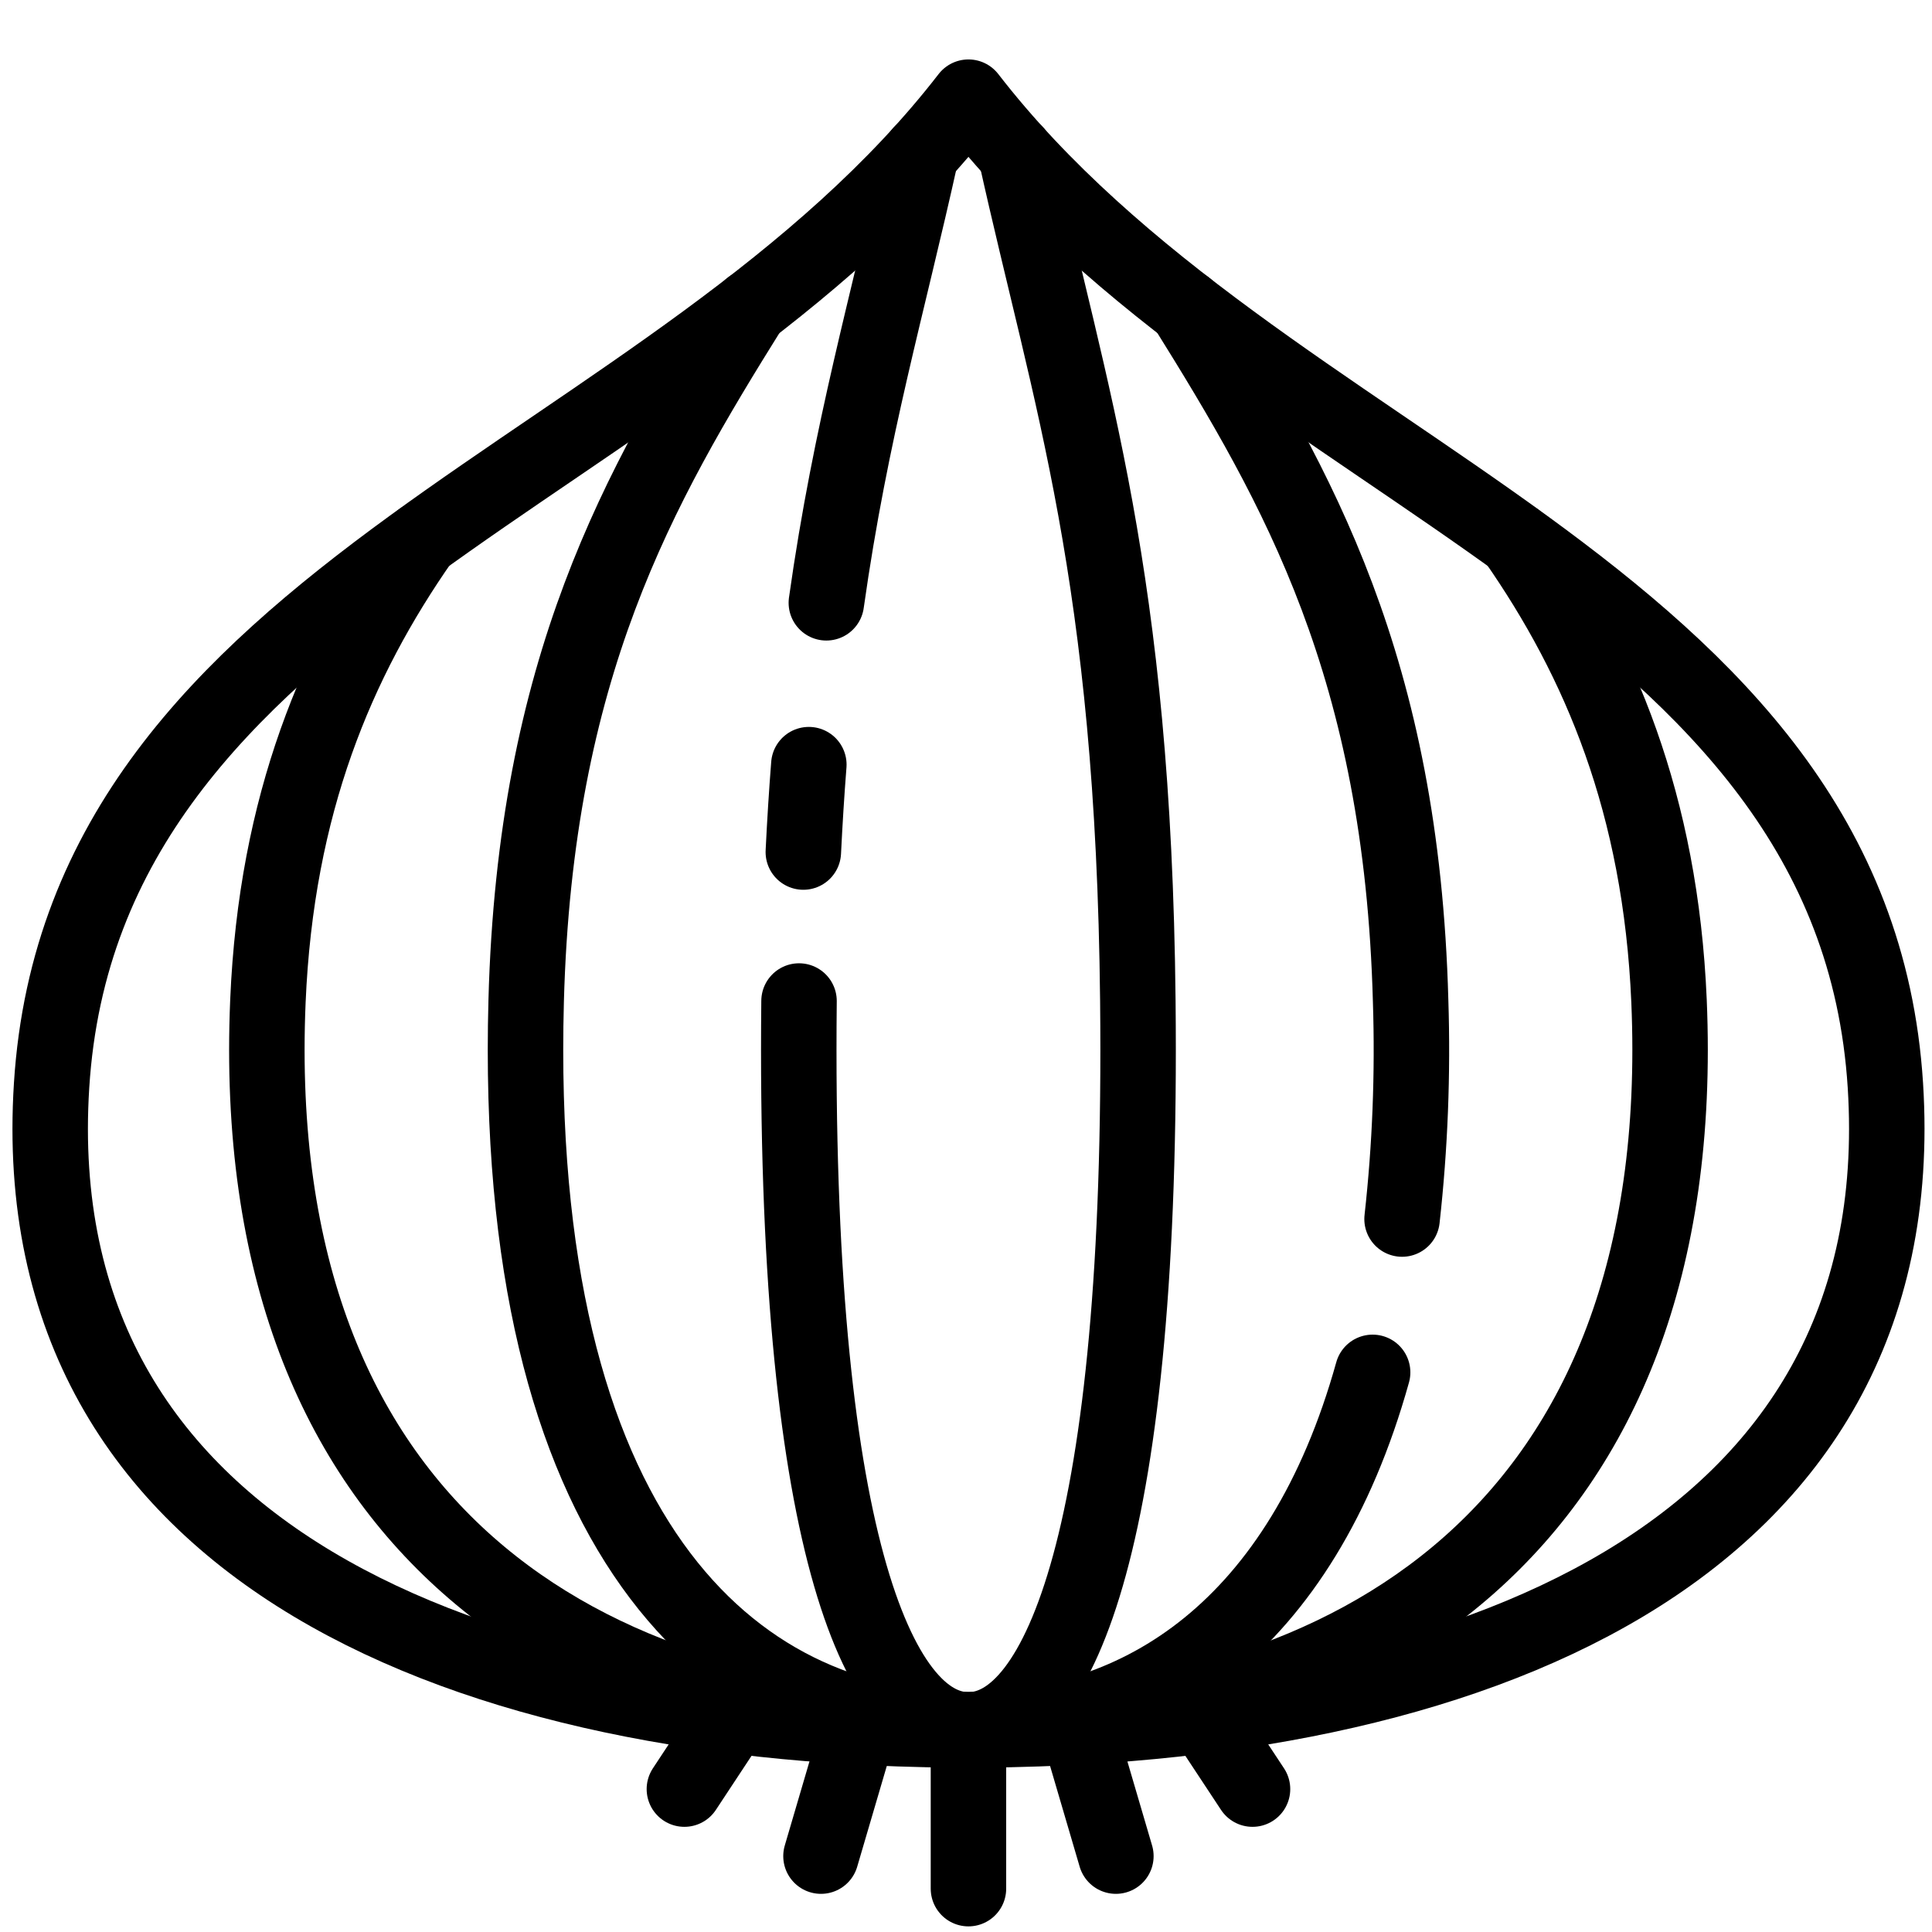
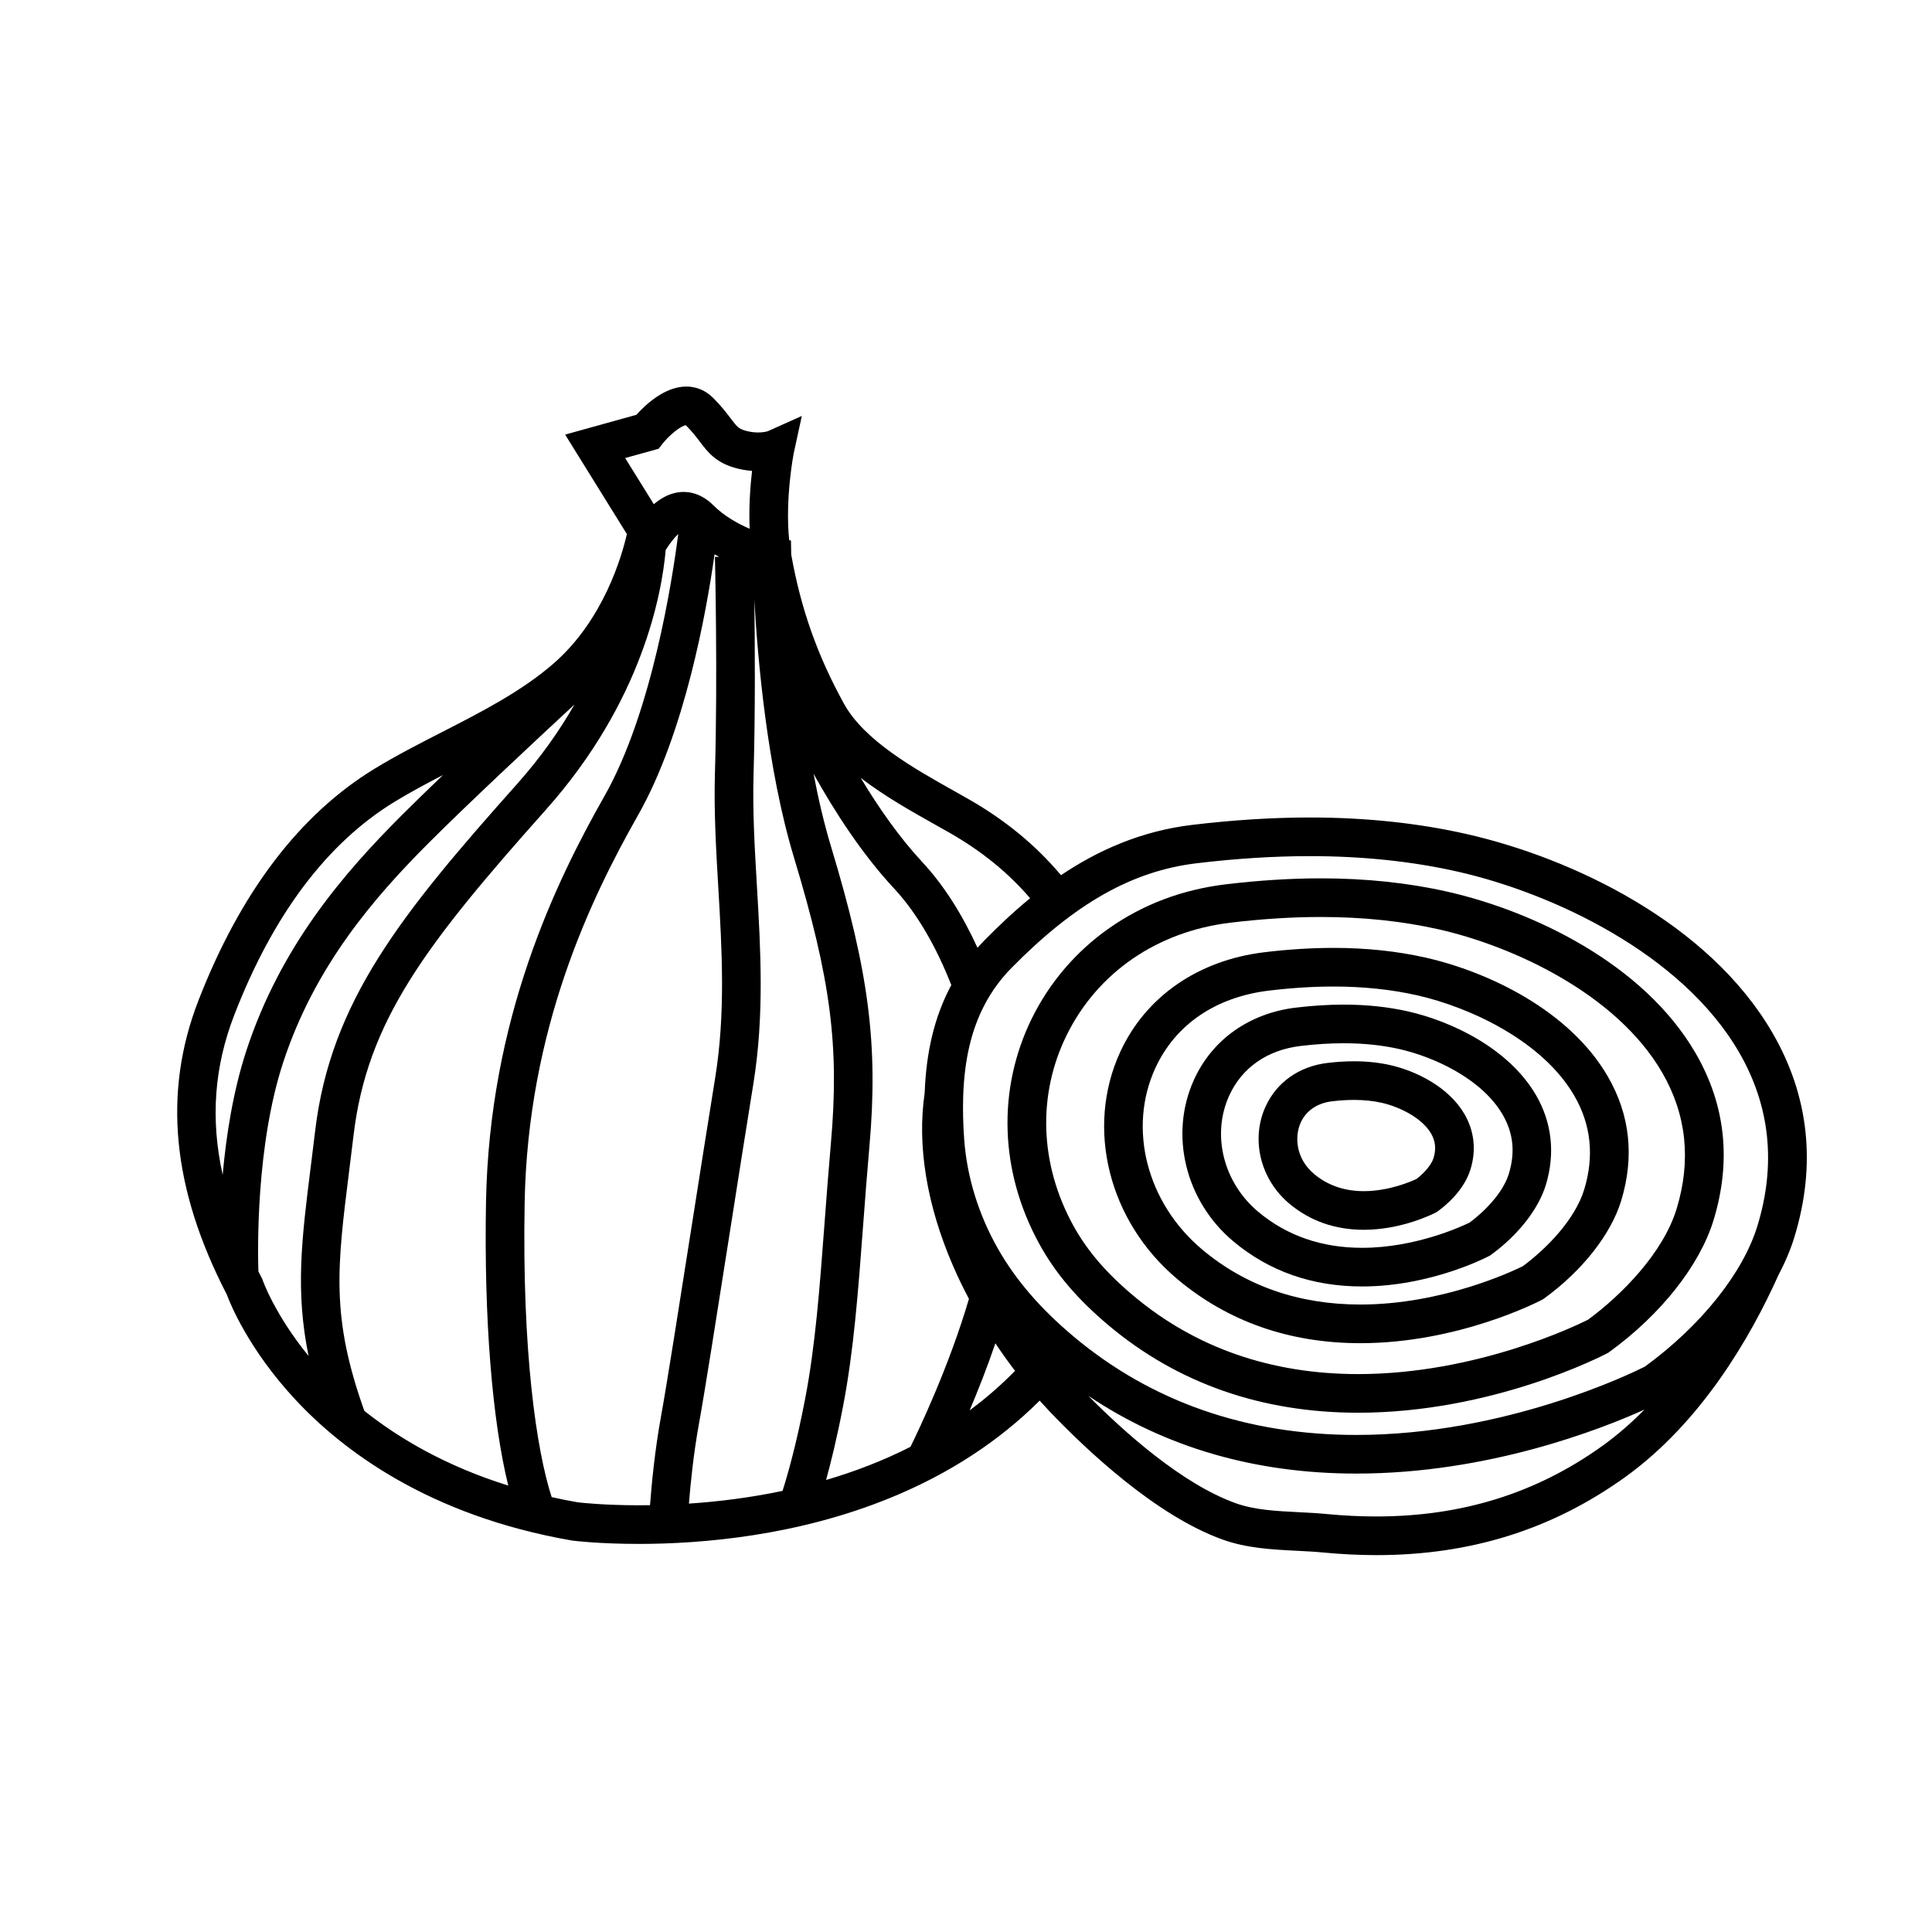
- <svg xmlns="http://www.w3.org/2000/svg" height="100" width="100" viewBox="0 0 512 512">
-   <defs>
-     <style>.cls-1{fill:none;stroke:#000;stroke-linecap:round;stroke-linejoin:round;stroke-width:20px}</style>
-   </defs>
-   <path class="cls-1" d="M111.7 143C89.25 175.12 73.22 213.1 71 265.28c-6 141 85.38 193.16 185.66 193.16s191.66-52.13 185.65-193.16C440.07 213.1 424 175.12 401.6 143" />
-   <path class="cls-1" d="M371.56 323.06a404.67 404.67 0 002.27-57.78c-2.38-88.47-29.83-136.14-59.56-183.82M199 81.46c-29.76 47.68-57.18 95.35-59.56 183.82-3.8 141 53.89 193.16 117.19 193.16 45.56 0 88.22-27 107.13-94.75" />
-   <path class="cls-1" d="M211.75 265.28c-1.45 141 20.64 193.16 44.9 193.16 24.25 0 46.35-52.14 44.89-193.16-1.16-113.18-18-159.59-32.39-224.69M214.35 202.64c-.58 7.37-1.06 15.07-1.46 23.16M244.15 40.59c-8.86 40.14-18.67 73.18-25.16 119.16M256.65 458.44v42.07M217.57 491.89l9.97-33.94M194.21 454.66l-12.84 19.47M295.72 491.89l-9.97-33.94M319.08 454.66l12.85 19.47" />
-   <path class="cls-1" d="M256.65 25.75c77.76 100.53 234.63 129.63 243 261.92 7.87 124.68-111.73 170.77-243 170.77S5.79 412.35 13.67 287.67C22 155.38 178.89 126.28 256.65 25.75z" />
+ <svg xmlns="http://www.w3.org/2000/svg" height="100" width="100" viewBox="0 0 1000 1000">
+   <path d="M917.424 534.604c-32.947-56.817-103.314-90.398-158.183-102.878-25.07-5.703-52.412-8.594-81.265-8.594-19.264 0-39.776 1.29-60.967 3.833-26.693 3.203-49.045 13.392-67.831 26.025-13.29-15.732-28.976-28.569-47.753-39.303-2.463-1.408-5.03-2.849-7.668-4.33-20.696-11.619-46.453-26.079-56.952-45.167-13.794-25.082-22.217-48.92-27.276-77.179l-.124-7.224-.929-.186c-2.201-21.667 2.324-44.874 2.374-45.125l4.183-19.185-17.613 7.898c-.433.135-2.292.659-5.042.659a23.97 23.97 0 01-6.585-.949c-3.553-1.015-4.331-2.039-7.604-6.348-2.16-2.843-4.847-6.381-9.072-10.607-3.84-3.839-8.65-5.869-13.911-5.869-11.205 0-21.237 9.53-25.801 14.628l-36.89 10.247 31.946 51.468c-2.444 10.811-11.822 44.304-37.974 67.044-16.58 14.417-37.517 25.133-57.764 35.496-11.583 5.929-23.561 12.059-34.755 18.879-38.862 23.673-69.585 64.108-91.315 120.182-18.424 47.543-13.611 97.263 14.72 151.983 1.73 4.693 11.243 28.387 35.616 54.553 24.31 26.098 68.826 59.909 142.847 72.783l.439.066c.547.07 13.646 1.722 34.313 1.723h.013c32.885 0 82.216-4.156 130.486-23.945 30.217-12.389 55.934-29.193 77.038-50.223a244.569 244.569 0 005.105 5.55c18.504 19.409 54.742 53.84 89.543 66.35 12.57 4.52 25.681 5.179 38.359 5.816 4.758.239 9.251.466 13.643.888 9.466.909 18.7 1.366 27.717 1.365 48.665 0 90.939-13.29 128.574-40.308 39.6-28.431 65.069-72.604 79.462-104.655l-.012-.005c3.506-6.608 6.296-13.2 8.267-19.659 11.425-37.436 7.603-72.998-11.359-105.697zm-298.031-87.783c20.403-2.448 40.113-3.69 58.584-3.69 27.362 0 53.212 2.724 76.829 8.096 48.438 11.018 115.56 42.093 145.316 93.41 16.062 27.698 19.27 57.921 9.533 89.829-7.466 24.467-29.203 51.662-58.219 72.867-6.93 3.494-72.34 35.39-149.385 35.39-56.822 0-106.084-17.159-146.418-51.001-17.065-14.319-29.841-29.144-39.056-45.32-10.041-17.625-16.093-37.186-17.503-56.568-.58-7.974-.75-15.386-.527-22.334l.004-.029-.003-.001c.609-18.955 4.227-34.342 11.07-47.403a80.173 80.173 0 0113.899-19.036c32.959-33.49 62.527-50.208 95.876-54.21zm-135.426-20.027c2.591 1.455 5.113 2.871 7.533 4.254 16.452 9.405 30.091 20.388 41.684 33.871-8.88 7.28-16.819 14.866-23.92 22.081a101.299 101.299 0 00-3.32 3.562c-7.763-16.97-17.293-32.249-28.582-44.373-11.91-12.792-22.673-28.265-31.876-43.571 12.293 9.471 26.192 17.278 38.481 24.176zm-67.242 297.309c-4.456 23.169-8.922 38.925-11.684 47.579-16.971 3.571-33.415 5.574-48.454 6.581.809-10.189 2.382-25.916 5.217-41.481 3.005-16.501 9.31-56.65 15.985-99.157 4.226-26.904 8.594-54.726 12.129-76.524 5.782-35.656 3.78-69.772 1.845-102.764-1.169-19.924-2.273-38.744-1.72-57.535.932-31.694.705-67.71.4-90.399 1.719 30.763 6.646 87.574 20.529 133.497 19.068 63.07 23.533 97.584 19.11 147.72-1.255 14.229-2.273 27.814-3.258 40.952-2.571 34.303-4.791 63.93-10.099 91.531zm-93.141-487.024l17.302-4.806 2.026-2.58c3.625-4.614 9.562-9.313 12.067-9.603 3.262 3.262 5.398 6.075 7.283 8.558 3.972 5.229 8.079 10.637 18.037 13.482a44.476 44.476 0 008.96 1.603c-.925 7.975-1.723 18.741-1.24 29.966-6.125-2.646-13.245-6.602-18.901-12.258-5.421-5.42-12.114-7.725-18.845-6.491-4.414.809-8.385 3.094-11.852 6.033l-14.837-23.904zm-60.507 531.857c-32.311-10.09-56.645-24.479-74.509-38.689-17.297-48.536-14.123-74.025-7.878-123.892a3055.47 3055.47 0 002.297-18.675c7.041-59.143 37.184-98.571 99.531-168.52 49.982-56.078 60.057-111.931 62.052-134.509 2.124-3.39 4.51-6.434 6.484-8.258-3.109 24.181-13.676 92.467-38.201 135.677-25.505 44.938-59.609 115.624-61.299 210.247-1.072 60.061 3.17 112.766 11.523 146.619zM121.303 525.247c20.104-51.876 48.053-88.997 83.071-110.329 7.977-4.859 16.275-9.296 24.932-13.773-7.899 7.571-15.248 14.715-21.322 20.789-29.796 29.796-62.653 67.564-80.427 121.759-6.936 21.149-10.508 44.287-12.301 64.399-6.418-28.922-4.352-56.009 6.047-82.845zm14.729 137.54l-.247-.729-.355-.683c-.575-1.104-1.126-2.202-1.681-3.3-.36-11.06-1.287-65.159 12.812-108.15 16.463-50.199 47.438-85.722 75.565-113.85 19.805-19.805 53.392-51.195 75.219-71.423-7.629 13.332-17.351 27.278-29.759 41.199-59.672 66.95-96.48 112.437-104.459 179.463-.778 6.536-1.55 12.696-2.283 18.554-4.716 37.668-8.033 64.213-1.13 97.981-17.438-21.37-23.621-38.885-23.682-39.062zM330.59 779.129c-17.963-.001-29.933-1.342-31.573-1.537a299.064 299.064 0 01-13.476-2.682c-7.949-24.515-15.357-75.681-13.99-152.236 1.608-90.063 34.269-157.694 58.695-200.732 24.155-42.558 35.361-104.94 39.607-135.05a90.07 90.07 0 002.318 1.312l-2.122.052c.015.612 1.477 61.808.001 111.957-.579 19.672.603 39.814 1.746 59.294 1.872 31.912 3.808 64.909-1.622 98.392-3.543 21.849-7.916 49.694-12.145 76.623-6.655 42.383-12.942 82.415-15.904 98.676-3.239 17.786-4.894 35.413-5.67 45.887-1.991.029-3.946.045-5.854.045h-.011zm96.99-13.095c2.606-9.438 5.698-22.105 8.785-38.154 5.526-28.733 7.787-58.893 10.404-93.814.98-13.073 1.993-26.591 3.237-40.689 4.626-52.438-.207-90.165-19.888-155.266-3.597-11.896-6.567-24.688-9.023-37.607 11.167 20.036 25.281 41.755 41.63 59.315 12.054 12.948 21.989 30.485 29.67 50.069-.162.301-.333.595-.492.897-8.155 15.563-12.501 33.43-13.306 55.031-3.986 27.079 1.062 57.934 14.678 89.367 2.485 5.736 5.254 11.454 8.247 17.113-10.314 35.054-25.882 67.687-30.269 76.585-14.297 7.263-29.034 12.863-43.673 17.153zm74.288-36.018c4.263-10.046 8.971-21.943 13.342-34.72a268.733 268.733 0 0010.169 14.253 197.066 197.066 0 01-23.511 20.467zm327.535 18.36c-34.121 24.495-72.62 36.545-117.109 36.543-8.318 0-16.856-.422-25.604-1.263-4.845-.466-9.78-.714-14.553-.954-11.736-.59-22.821-1.147-32.597-4.662-27.868-10.018-57.91-37.045-76.229-55.562 39.82 26.718 86.368 40.244 138.74 40.244 68.067 0 126.33-22.834 149.123-33.12-6.68 6.795-13.929 13.144-21.771 18.774z" />
+   <path d="M538.013 643.979c8.362 15.2 19.756 28.571 35.855 42.078 35.719 29.971 79.17 45.167 129.146 45.167 69.514 0 126.416-29.474 128.804-30.729l.638-.335.583-.423c26.607-19.298 46.756-44.793 53.897-68.199 9.338-30.603 6.209-59.681-9.3-86.427-26.771-46.166-83.813-73.421-128.271-83.534-20.272-4.611-42.371-6.949-65.684-6.949-15.545 0-32.093 1.04-49.184 3.091-22.689 2.723-43.21 10.505-60.992 23.129-16.762 11.9-30.386 27.884-39.398 46.224-18.113 36.856-16.69 79.466 3.906 116.907zm14.044-108.083c15.977-32.509 46.894-53.765 84.824-58.317 16.304-1.957 32.05-2.949 46.801-2.949 21.822 0 42.429 2.17 61.248 6.451 38.504 8.758 91.831 33.411 115.405 74.064 12.609 21.746 15.123 45.484 7.473 70.558-6.886 22.568-28.098 44.345-45.892 57.395-6.121 3.074-57.927 28.128-118.901 28.128-45.146 0-84.272-13.622-116.291-40.488-14.146-11.867-24.055-23.433-31.188-36.396-17.407-31.648-18.675-67.529-3.479-98.446z" />
+   <path d="M609.401 662.081c26.215 21.993 58.079 33.146 94.708 33.146 50.699 0 92.228-21.514 93.971-22.43l.637-.335.583-.423c19.619-14.229 34.502-33.113 39.811-50.514 6.955-22.792 4.617-44.461-6.947-64.404-19.711-33.992-61.525-54.018-94.085-61.424-14.787-3.364-30.896-5.069-47.875-5.069-11.295 0-23.313.755-35.718 2.244-34.245 4.109-61.455 22.916-74.651 51.599-18.141 39.423-5.981 87.785 29.566 117.61zM598.003 552.83c10.375-22.549 31.28-36.79 58.865-40.101 11.618-1.395 22.834-2.102 33.335-2.102 15.489 0 30.104 1.538 43.439 4.571 27.15 6.176 64.713 23.488 81.219 51.955 8.665 14.942 10.388 31.271 5.12 48.534-4.729 15.497-19.4 30.567-31.795 39.701-5.082 2.52-41.575 19.837-84.077 19.837-31.799 0-59.338-9.578-81.853-28.468-28.662-24.045-38.636-62.67-24.253-93.927z" />
+   <path d="M638.379 642.526c18.464 15.489 40.88 23.344 66.624 23.344 35.349 0 64.346-15.021 65.563-15.661l.637-.335.583-.422c13.919-10.095 24.507-23.588 28.323-36.096 4.94-16.19 3.201-32.25-5.028-46.442-13.954-24.064-43.35-38.194-66.207-43.394-10.316-2.347-21.538-3.536-33.354-3.536-7.828 0-16.15.522-24.735 1.553-24.101 2.892-43.344 16.511-52.796 37.365-12.862 28.376-4.477 62.764 20.39 83.624zm-2.174-75.368c6.592-14.545 19.719-23.694 36.962-25.764 7.798-.936 15.317-1.41 22.353-1.41 10.326 0 20.056 1.022 28.919 3.038 17.892 4.07 42.598 15.396 53.341 33.924 5.524 9.527 6.571 19.527 3.201 30.574-2.972 9.737-12.313 19.341-20.303 25.275-4.049 1.98-27.976 13.074-55.675 13.074-20.915 0-39.006-6.28-53.771-18.666-18.02-15.116-24.2-39.807-15.027-60.045z" />
+   <path d="M667.34 622.997c10.719 8.986 23.692 13.543 38.558 13.543 20.012 0 36.486-8.534 37.178-8.897l.639-.335.583-.423c3.949-2.865 13.496-10.713 16.845-21.688 3.026-9.916 1.95-19.771-3.11-28.499-8.202-14.146-25.19-22.385-38.353-25.379-5.849-1.33-12.188-2.005-18.846-2.005-4.366 0-8.998.29-13.765.863-14.618 1.755-26.29 9.988-32.024 22.591-7.742 17.015-2.686 37.67 12.295 50.229zm5.909-41.945c2.815-6.188 8.569-10.101 16.204-11.017 3.979-.479 7.808-.721 11.38-.721 5.166 0 10.014.507 14.409 1.507 9.324 2.121 20.821 7.863 25.487 15.909 2.265 3.906 2.685 8.037 1.283 12.629-1 3.276-4.501 7.569-8.819 10.859-2.721 1.287-14.205 6.321-27.296 6.321-10.039 0-18.688-2.984-25.709-8.869-9.475-7.942-10.239-19.366-6.939-26.618z" />
</svg>
